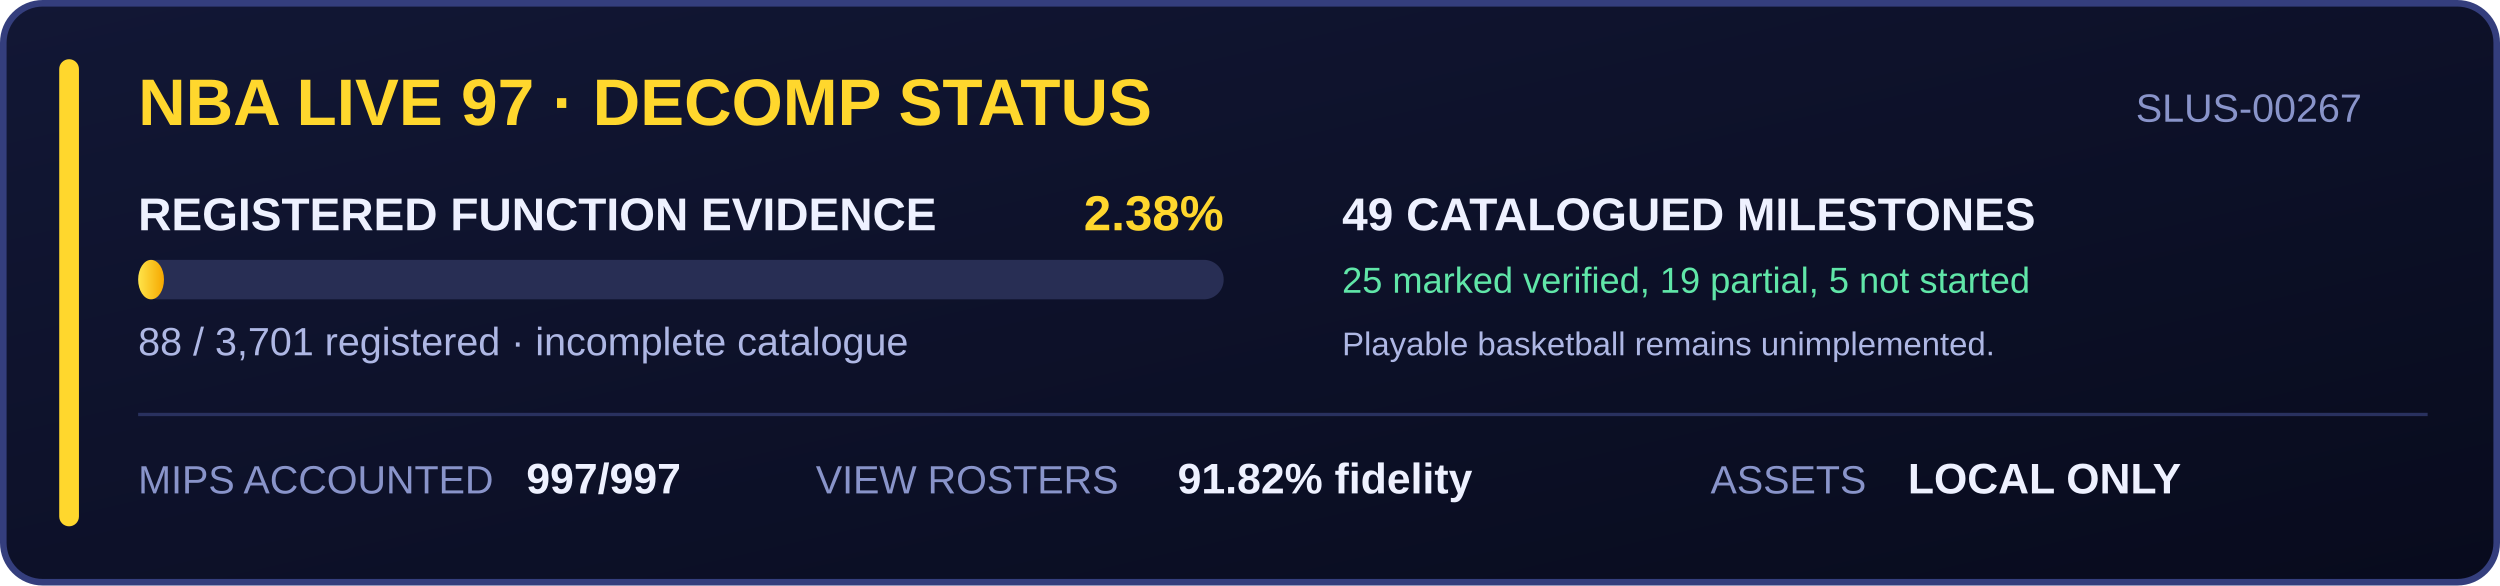
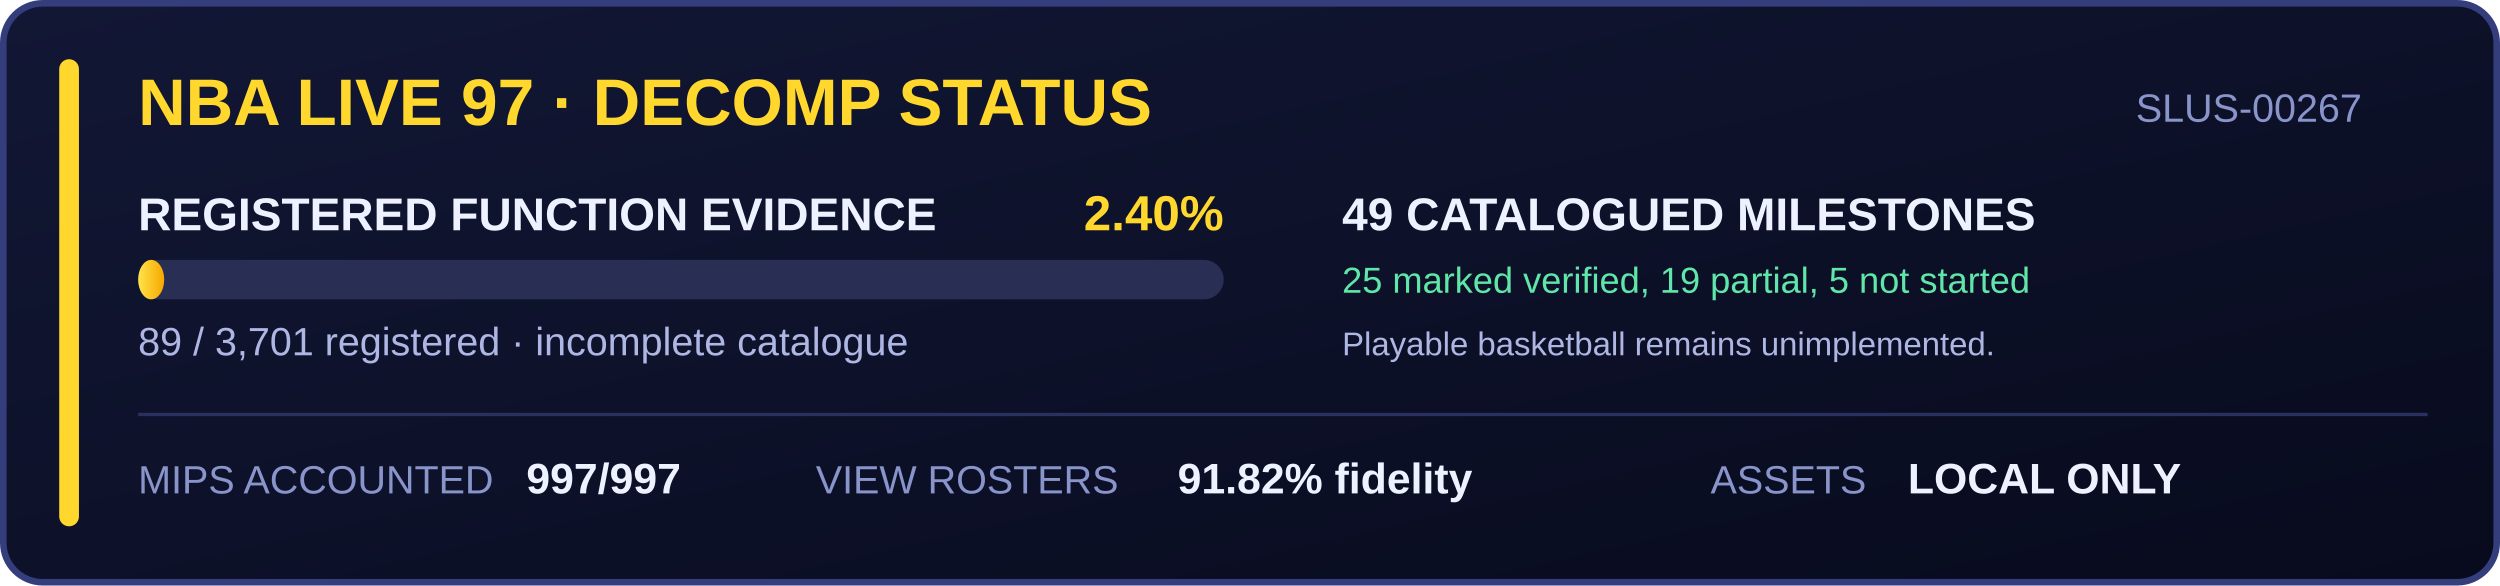
<svg xmlns="http://www.w3.org/2000/svg" width="760" height="178" viewBox="0 0 760 178" role="img" aria-labelledby="title desc">
  <defs>
    <linearGradient id="panel" x1="0" y1="0" x2="1" y2="1">
      <stop stop-color="#121735" />
      <stop offset="1" stop-color="#080b1d" />
    </linearGradient>
    <linearGradient id="gold" x1="0" y1="0" x2="1" y2="0">
      <stop stop-color="#ffe44a" />
      <stop offset="1" stop-color="#f6a800" />
    </linearGradient>
  </defs>
  <rect x="1" y="1" width="758" height="176" rx="12" fill="url(#panel)" stroke="#343e7d" stroke-width="2" />
  <rect x="18" y="18" width="6" height="142" rx="3" fill="#ffd72d" />
  <g font-family="Segoe UI, Arial, sans-serif">
    <text x="42" y="38" fill="#ffd72d" font-size="20" font-weight="700">NBA LIVE 97 · DECOMP STATUS</text>
    <text x="718" y="37" fill="#8994ca" font-size="12" text-anchor="end">SLUS-00267</text>
    <text x="42" y="70" fill="#eef1ff" font-size="14" font-weight="600">REGISTERED FUNCTION EVIDENCE</text>
-     <text x="372" y="70" fill="#ffd72d" font-size="15" font-weight="700" text-anchor="end">2.38%</text>
+     <text x="372" y="70" fill="#ffd72d" font-size="15" font-weight="700" text-anchor="end">2.40%</text>
    <rect x="42" y="79" width="330" height="12" rx="6" fill="#282e54" />
-     <rect x="42" y="79" width="7.85" height="12" rx="6" fill="url(#gold)" />
-     <text x="42" y="108" fill="#aeb7e4" font-size="12">88 / 3,701 registered · incomplete catalogue</text>
+     <rect x="42" y="79" width="7.92" height="12" rx="6" fill="url(#gold)" />
+     <text x="42" y="108" fill="#aeb7e4" font-size="12">89 / 3,701 registered · incomplete catalogue</text>
    <text x="408" y="70" fill="#eef1ff" font-size="14" font-weight="600">49 CATALOGUED MILESTONES</text>
    <text x="408" y="89" fill="#60e6a8" font-size="11">25 marked verified, 19 partial, 5 not started</text>
    <text x="408" y="108" fill="#aeb7e4" font-size="10">Playable basketball remains unimplemented.</text>
    <line x1="42" y1="126" x2="738" y2="126" stroke="#29315f" />
    <text x="42" y="150" fill="#8994ca" font-size="12">MIPS ACCOUNTED</text>
    <text x="160" y="150" fill="#eef1ff" font-size="13" font-weight="700">997/997</text>
    <text x="248" y="150" fill="#8994ca" font-size="12">VIEW ROSTERS</text>
    <text x="358" y="150" fill="#eef1ff" font-size="13" font-weight="700">91.82% fidelity</text>
    <text x="520" y="150" fill="#8994ca" font-size="12">ASSETS</text>
    <text x="580" y="150" fill="#eef1ff" font-size="13" font-weight="700">LOCAL ONLY</text>
  </g>
</svg>
